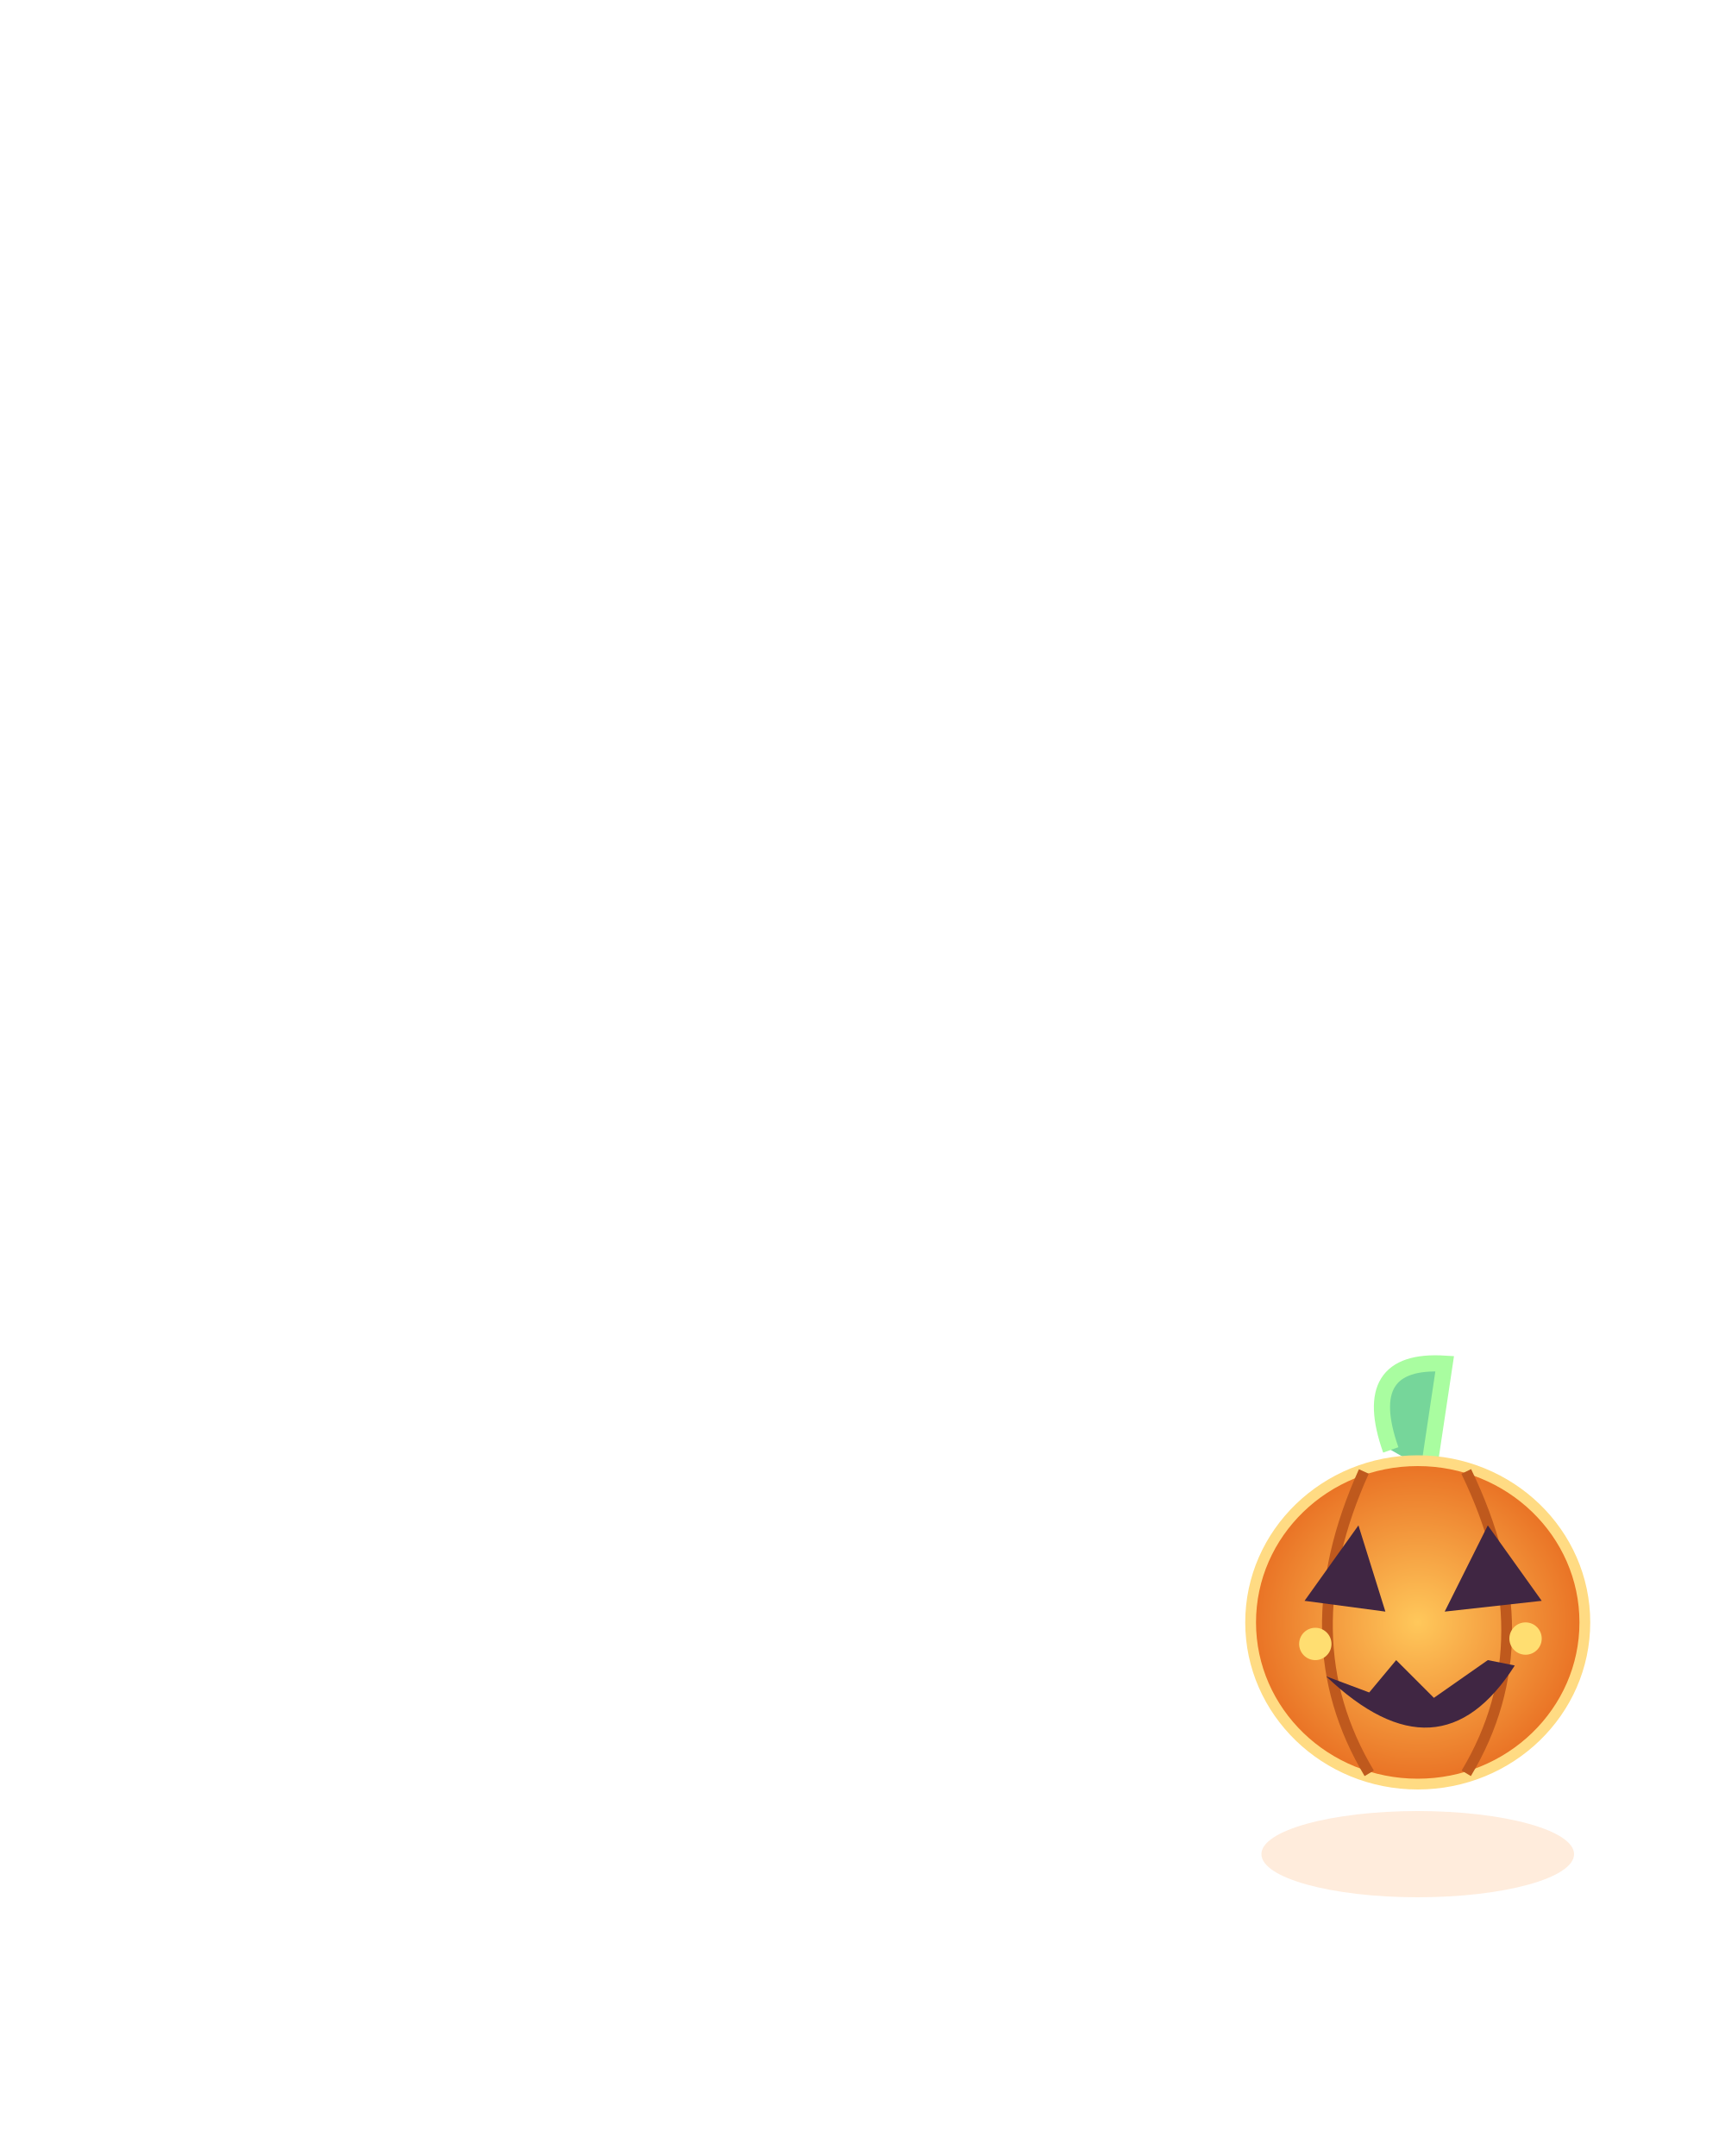
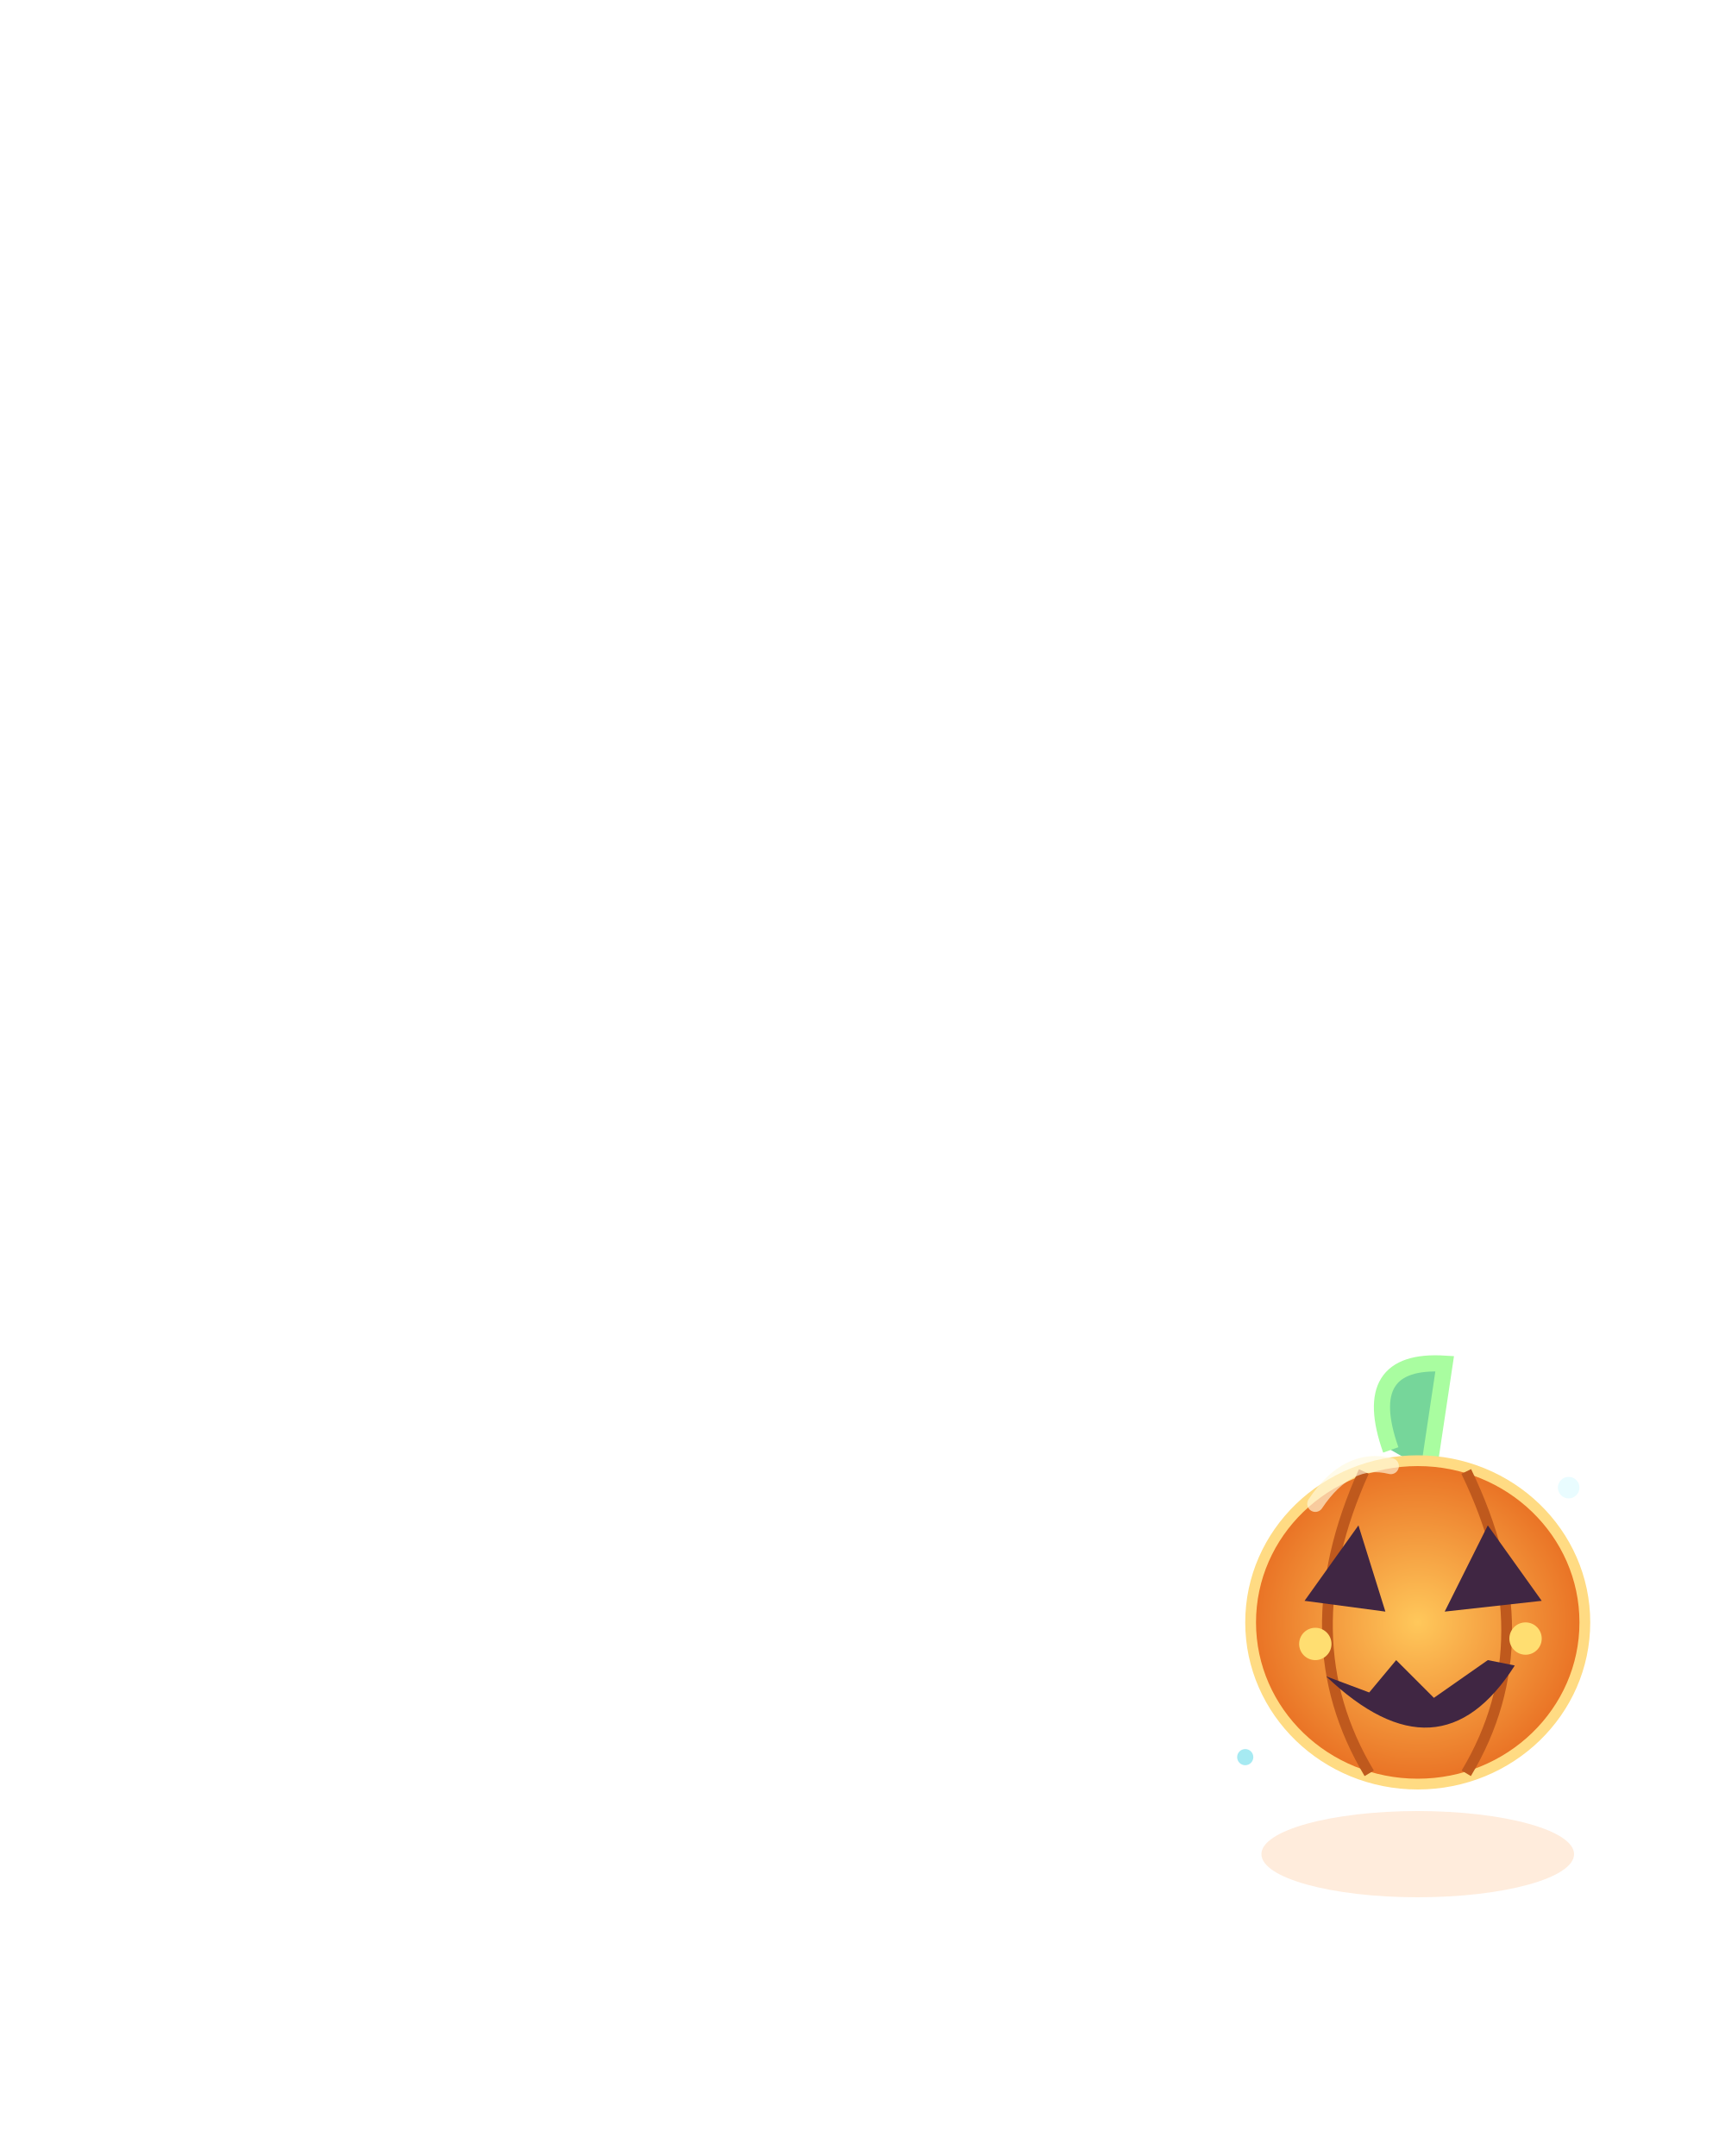
<svg xmlns="http://www.w3.org/2000/svg" viewBox="0 0 320 400" role="img" aria-label="Pumpkin Pal">
  <defs>
    <radialGradient id="p">
      <stop stop-color="#ffc85b" />
      <stop offset="1" stop-color="#e97124" />
    </radialGradient>
  </defs>
  <ellipse cx="263" cy="344" rx="29" ry="8" fill="#ff9b452f" />
  <path d="M258 269 Q252 252 268 253 L265 273" fill="#76d69a" stroke="#a9fda0" stroke-width="3" />
  <ellipse cx="263" cy="301" rx="31" ry="30" fill="url(#p)" stroke="#ffdb83" stroke-width="2" />
  <path d="M253 273 Q239 304 254 329 M272 273 Q287 304 272 329" fill="none" stroke="#bf591d" stroke-width="2" />
  <path d="M242 297 L252 283 L257 299 M268 299 L276 283 L286 297 M246 311 L254 314 L259 308 L266 315 L276 308 L281 309 Q267 331 246 311" fill="#402643" />
  <circle cx="244" cy="305" r="3" fill="#ffde71" />
  <circle cx="283" cy="304" r="3" fill="#ffde71" />
+   <path d="M244 279 Q250 270 258 272" fill="none" stroke="#fff9dd" stroke-width="3" stroke-linecap="round" opacity=".65" />
+   <circle cx="291" cy="276" r="2" fill="#e9fcff" />
+   <circle cx="231" cy="326" r="1.5" fill="#a6eaf2" />
</svg>
